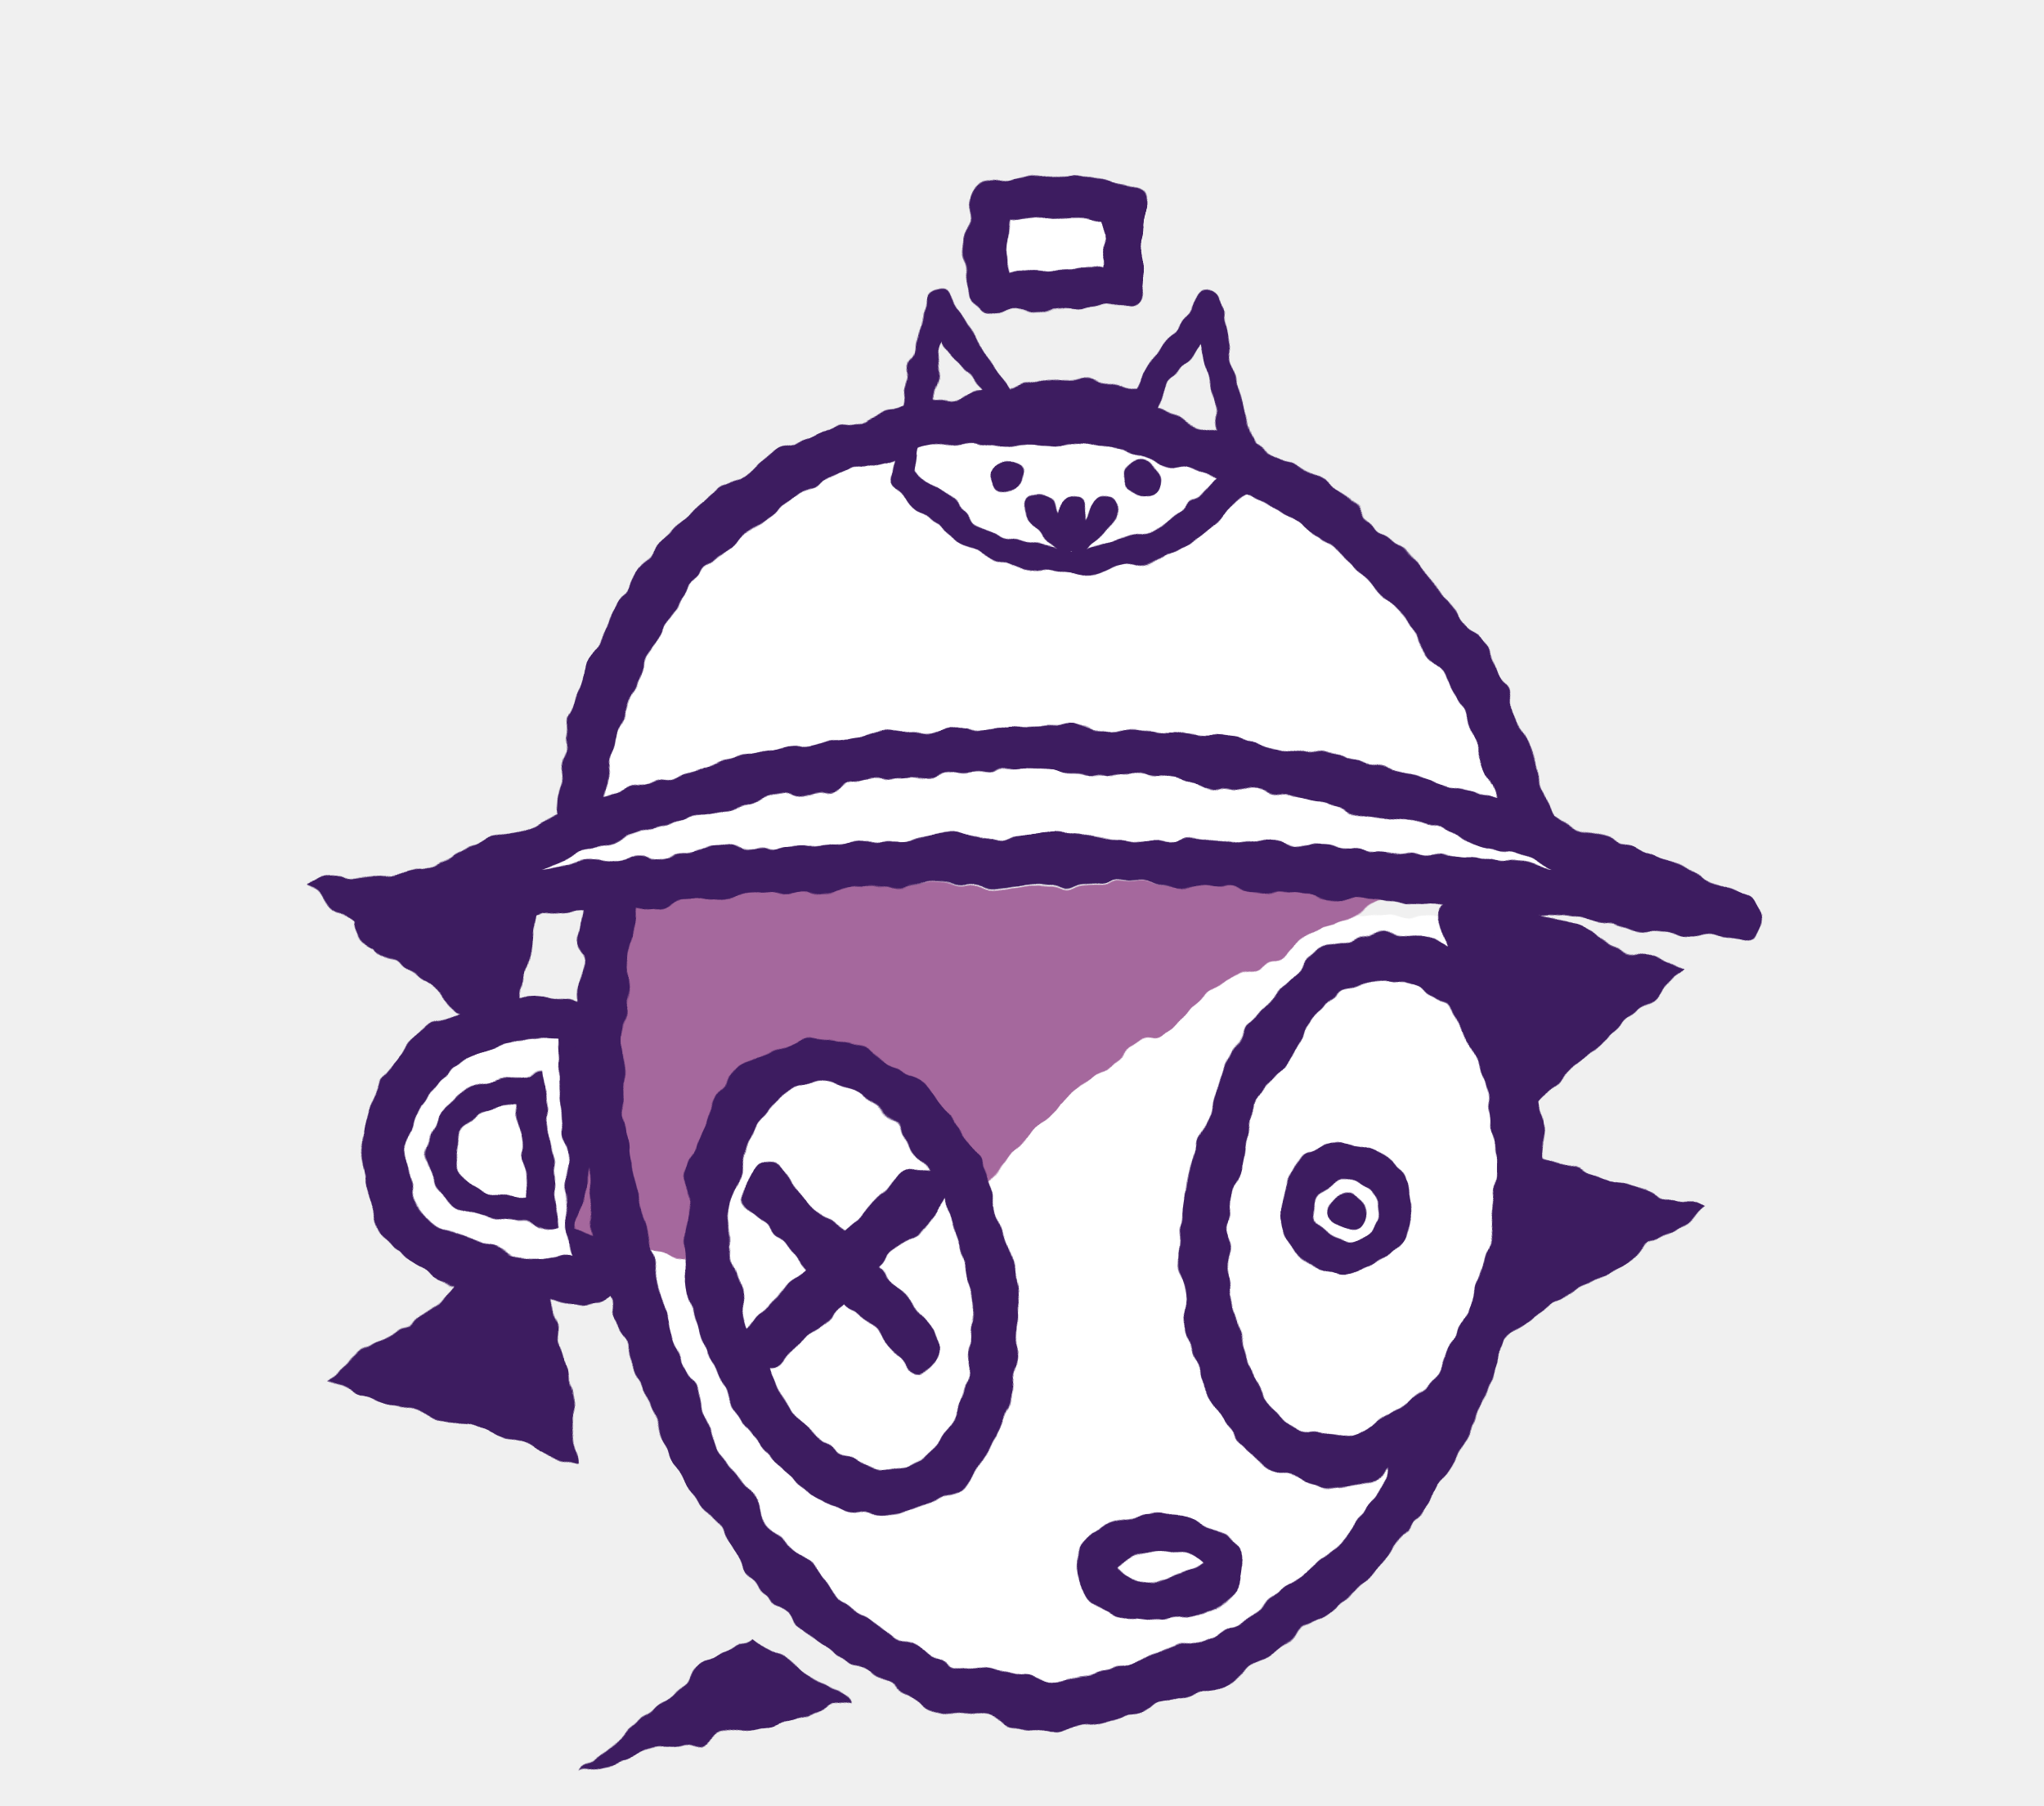
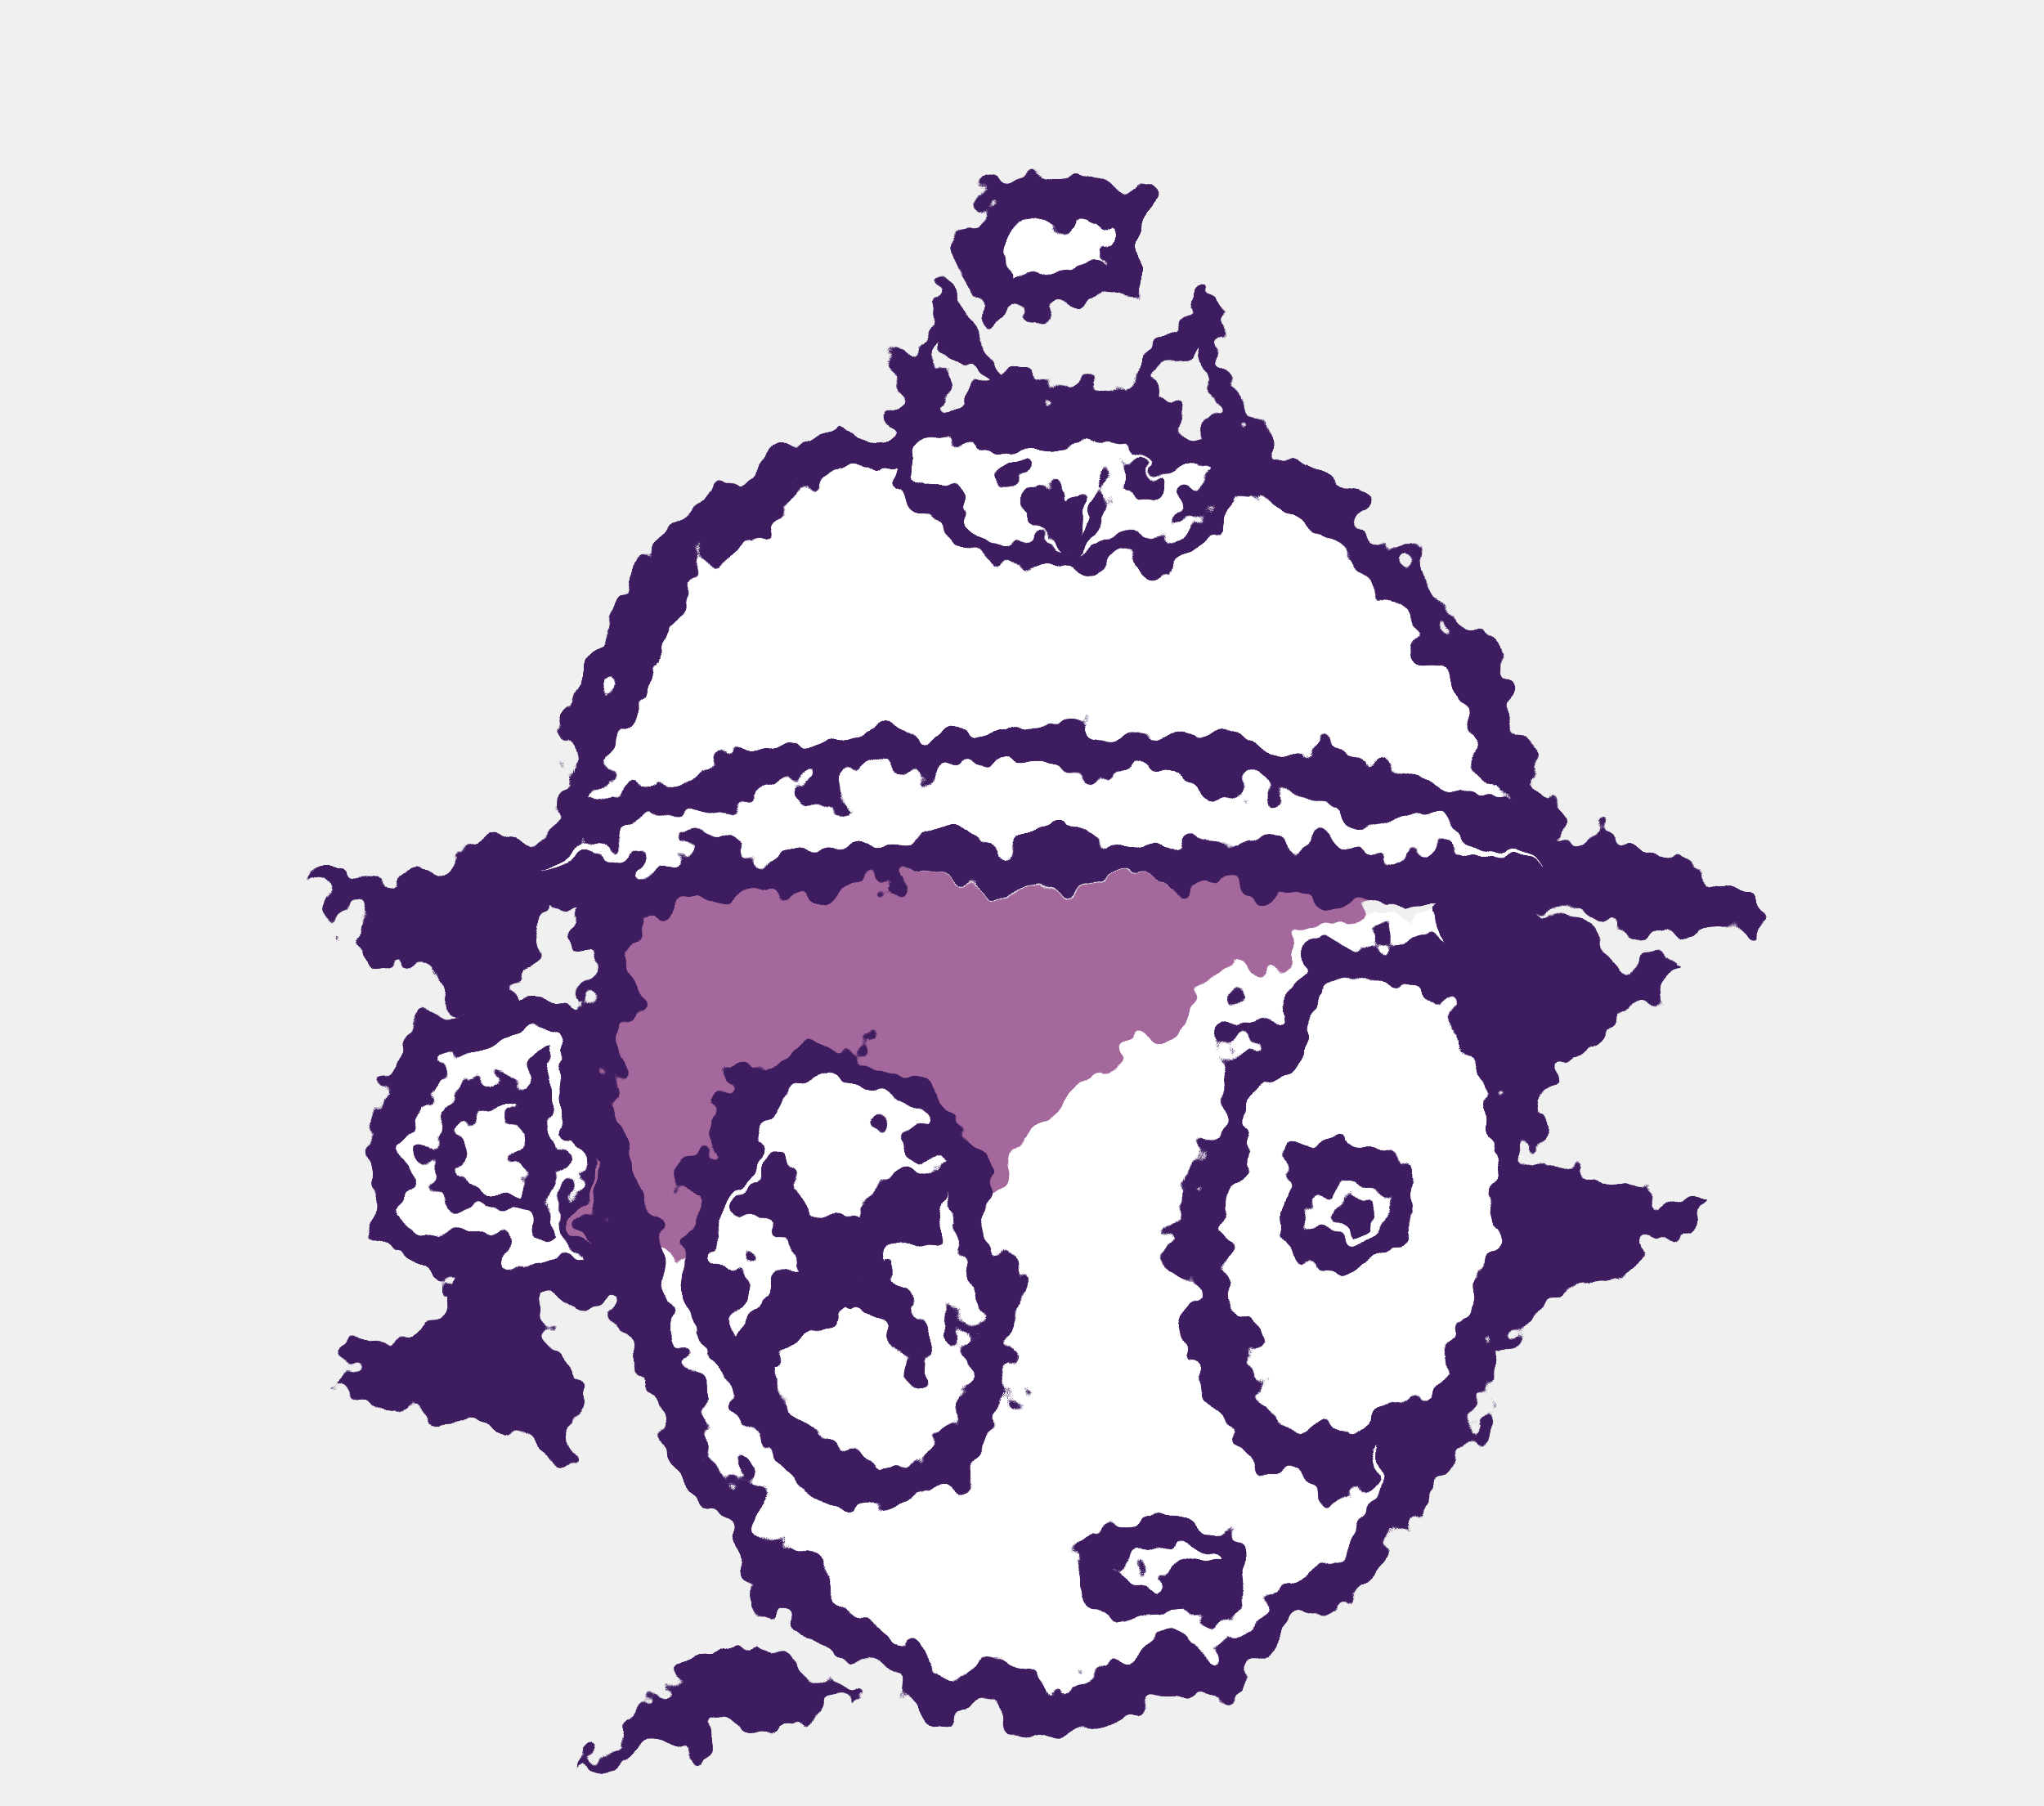
<svg xmlns="http://www.w3.org/2000/svg" viewBox="0 0 600 530">
  <defs>
    <filter id="jittery-edges" x="-5%" y="-5%" width="110%" height="110%">
      <feTurbulence type="fractalNoise" baseFrequency="0.06" numOctaves="3" result="noise" seed="10" />
-       <feDisplacementMap in="SourceGraphic" in2="noise" scale="6.0" xChannelSelector="R" yChannelSelector="G" />
+       <feDisplacementMap in="SourceGraphic" in2="noise" scale="24.0" xChannelSelector="R" yChannelSelector="G" />
    </filter>
  </defs>
  <g filter="url(#jittery-edges)">
    <path d="M 160 250 L 90 260 L 150 310 Z M 160 360 L 95 405 L 170 430 Z M 220 480 L 170 520 L 250 500 Z" fill="#3d1c60" />
    <path d="M 430 260 L 495 285 L 450 325 Z M 440 335 L 500 355 L 430 400 Z" fill="#3d1c60" />
    <path d="M 170 250 C 170 80, 420 80, 450 250 Z" fill="#ffffff" stroke="#3d1c60" stroke-width="14" stroke-linejoin="round" />
    <path d="M 290 85 L 290 60 Q 310 55 330 60 L 330 85 Z" fill="#ffffff" stroke="#3d1c60" stroke-width="12" stroke-linejoin="round" />
    <path d="M 170 300 C 100 290, 85 385, 175 375 Z" fill="#ffffff" stroke="#3d1c60" stroke-width="14" stroke-linecap="round" stroke-linejoin="round" />
    <path d="M 155 320 C 120 320, 120 360, 160 355 Z" fill="#ffffff" stroke="#3d1c60" stroke-width="8" />
    <path d="M 180 260 C 160 380, 220 500, 310 500 C 410 490, 470 380, 430 270 L 180 260 Z" fill="#ffffff" />
    <path d="M 180 260 L 170 360 Q 250 395 310 325 Q 360 285 415 260 L 180 260 Z" fill="#a5689d" />
    <path d="M 180 260 C 160 380, 220 500, 310 500 C 410 490, 470 380, 430 270" fill="none" stroke="#3d1c60" stroke-width="14" stroke-linecap="round" />
    <path d="M 110 270 Q 300 170 510 270 Q 300 235 110 270 Z" fill="#ffffff" stroke="#3d1c60" stroke-width="14" stroke-linejoin="round" />
    <ellipse cx="250" cy="375" rx="40" ry="65" fill="#ffffff" stroke="#3d1c60" stroke-width="14" transform="rotate(-15 250 375)" />
    <path d="M 225 350 L 270 395 M 270 350 L 225 395" stroke="#3d1c60" stroke-width="14" stroke-linecap="round" />
    <ellipse cx="400" cy="355" rx="45" ry="75" fill="#ffffff" stroke="#3d1c60" stroke-width="14" transform="rotate(10 400 355)" />
    <circle cx="395" cy="355" r="14" fill="none" stroke="#3d1c60" stroke-width="10" />
    <circle cx="395" cy="355" r="5" fill="#3d1c60" />
    <ellipse cx="340" cy="460" rx="18" ry="10" fill="none" stroke="#3d1c60" stroke-width="12" />
    <g stroke="#3d1c60" stroke-width="8" stroke-linecap="round" stroke-linejoin="round" fill="none">
      <path d="M 265 140 L 275 90 L 295 120" />
      <path d="M 295 120 Q 315 110 335 120" />
      <path d="M 335 120 L 355 90 L 365 140" />
      <path d="M 265 140 Q 315 190 365 140" />
      <path d="M 305 150 Q 315 165 315 150 Q 315 165 325 150" />
    </g>
    <circle cx="295" cy="140" r="5" fill="#3d1c60" />
    <circle cx="335" cy="140" r="5" fill="#3d1c60" />
  </g>
</svg>
